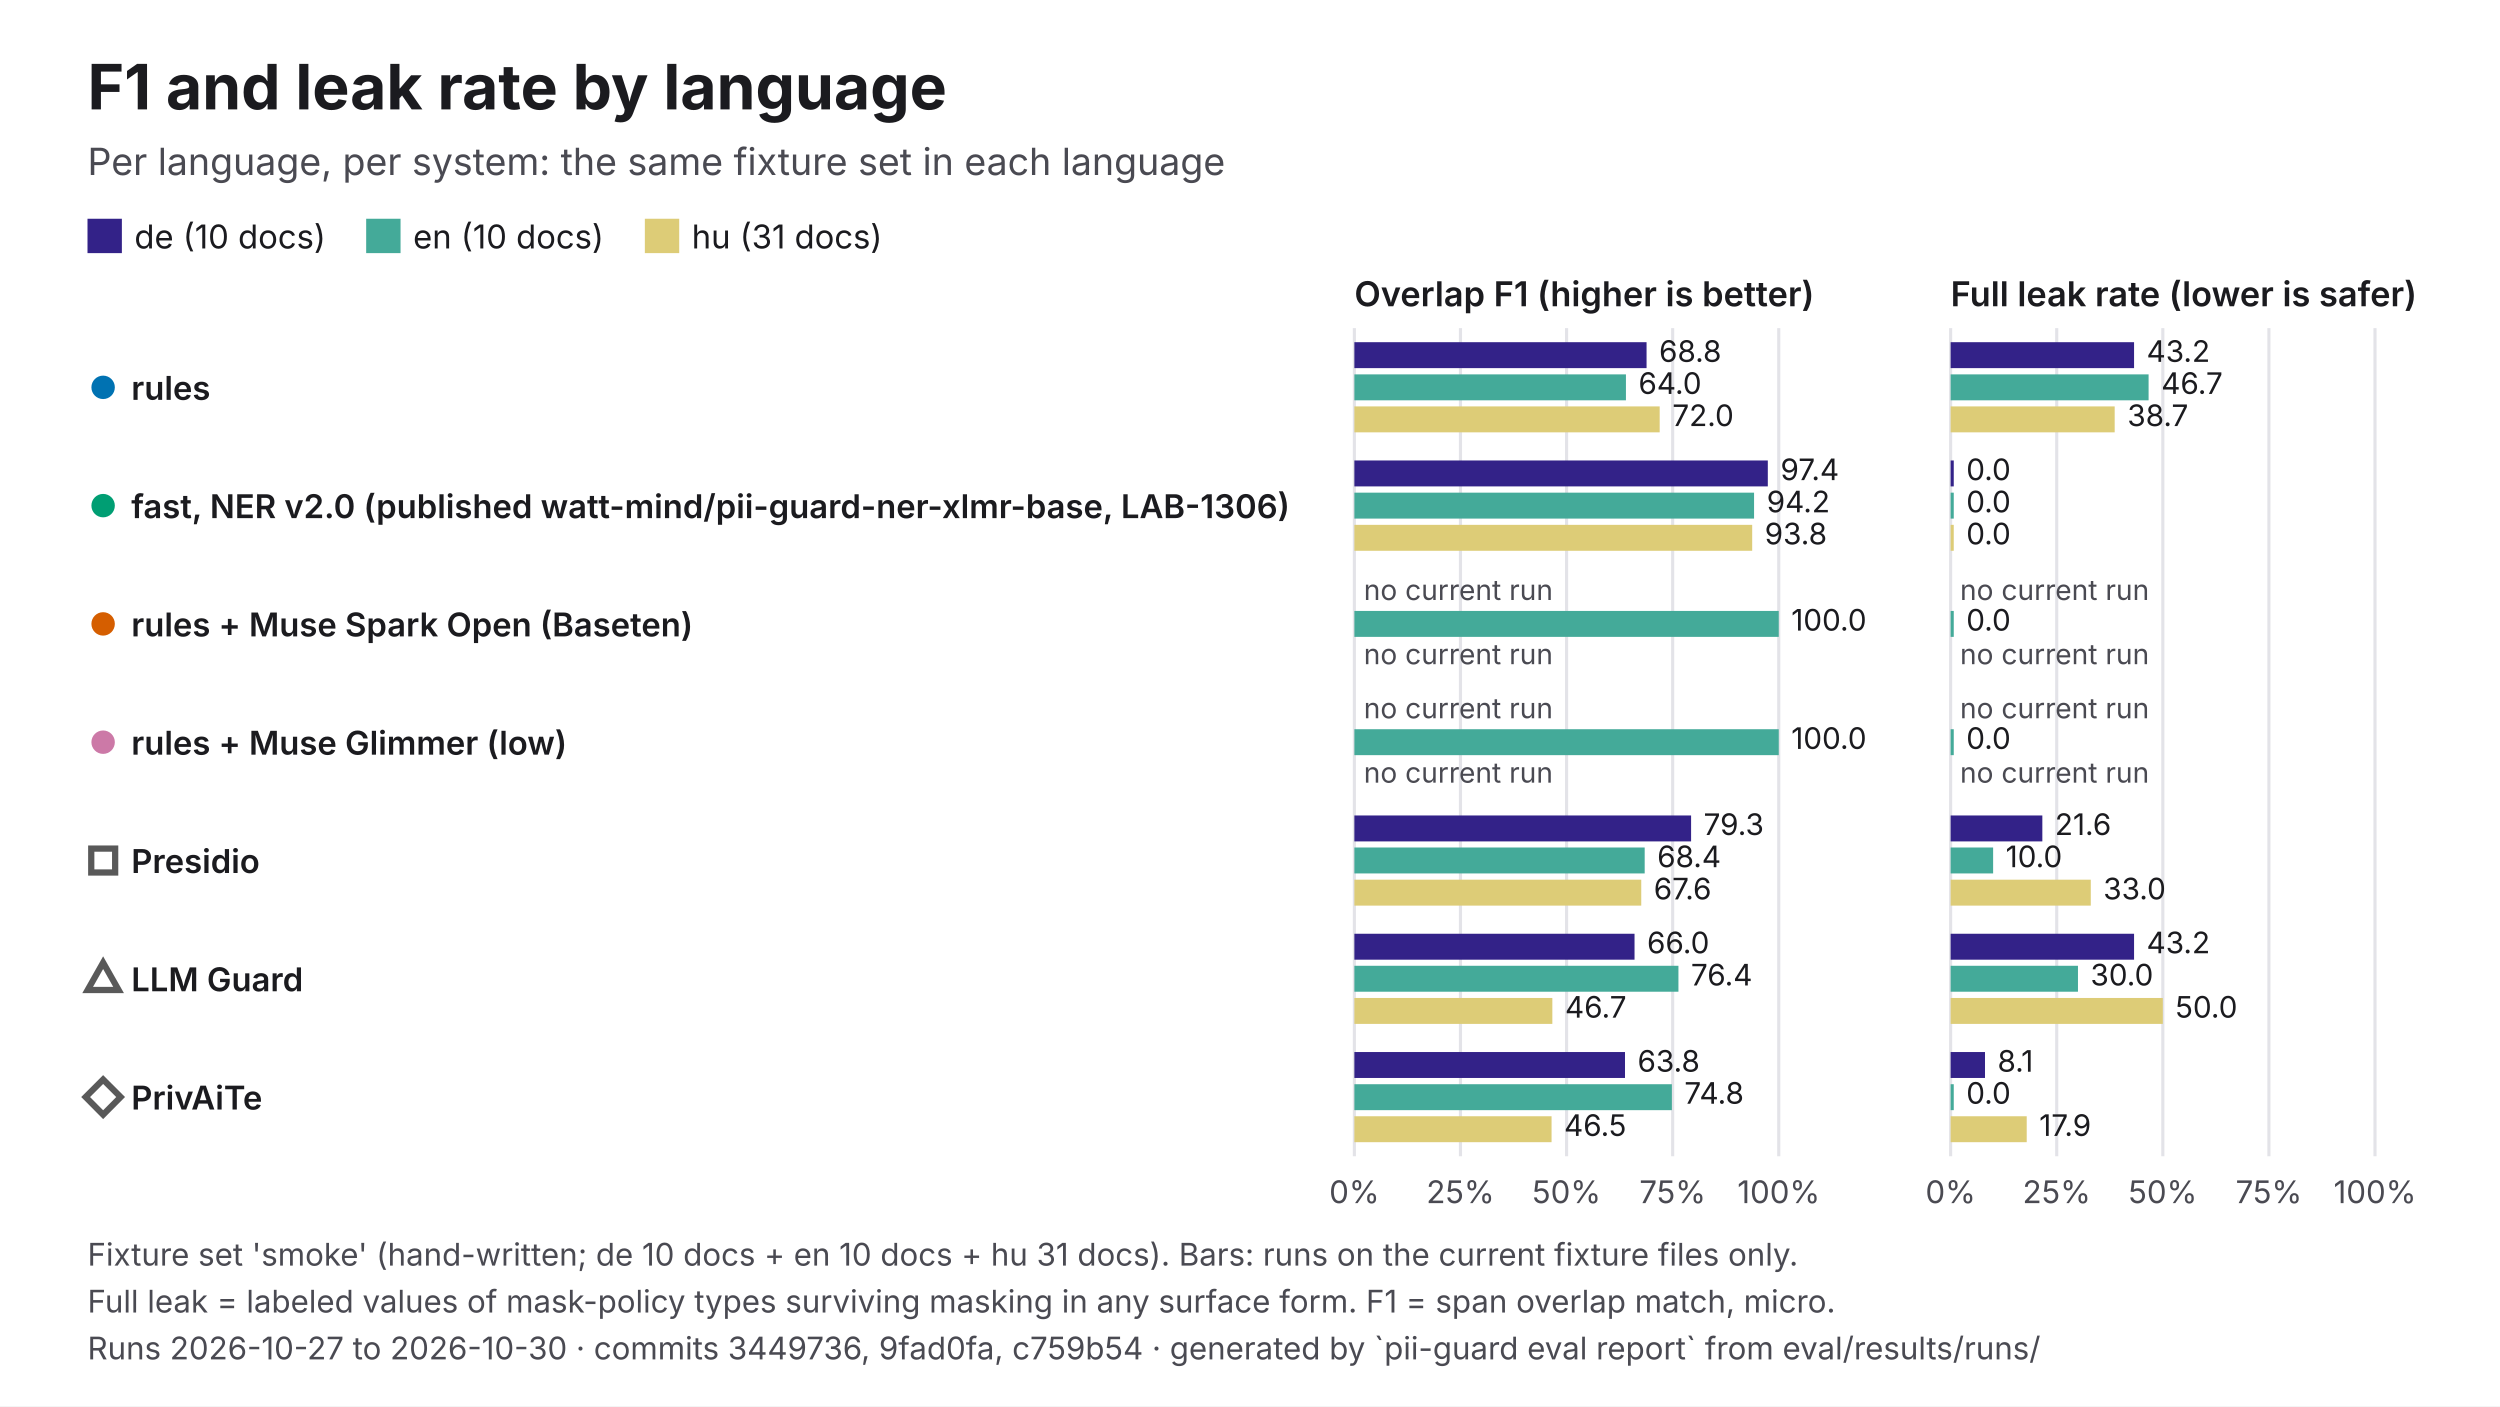
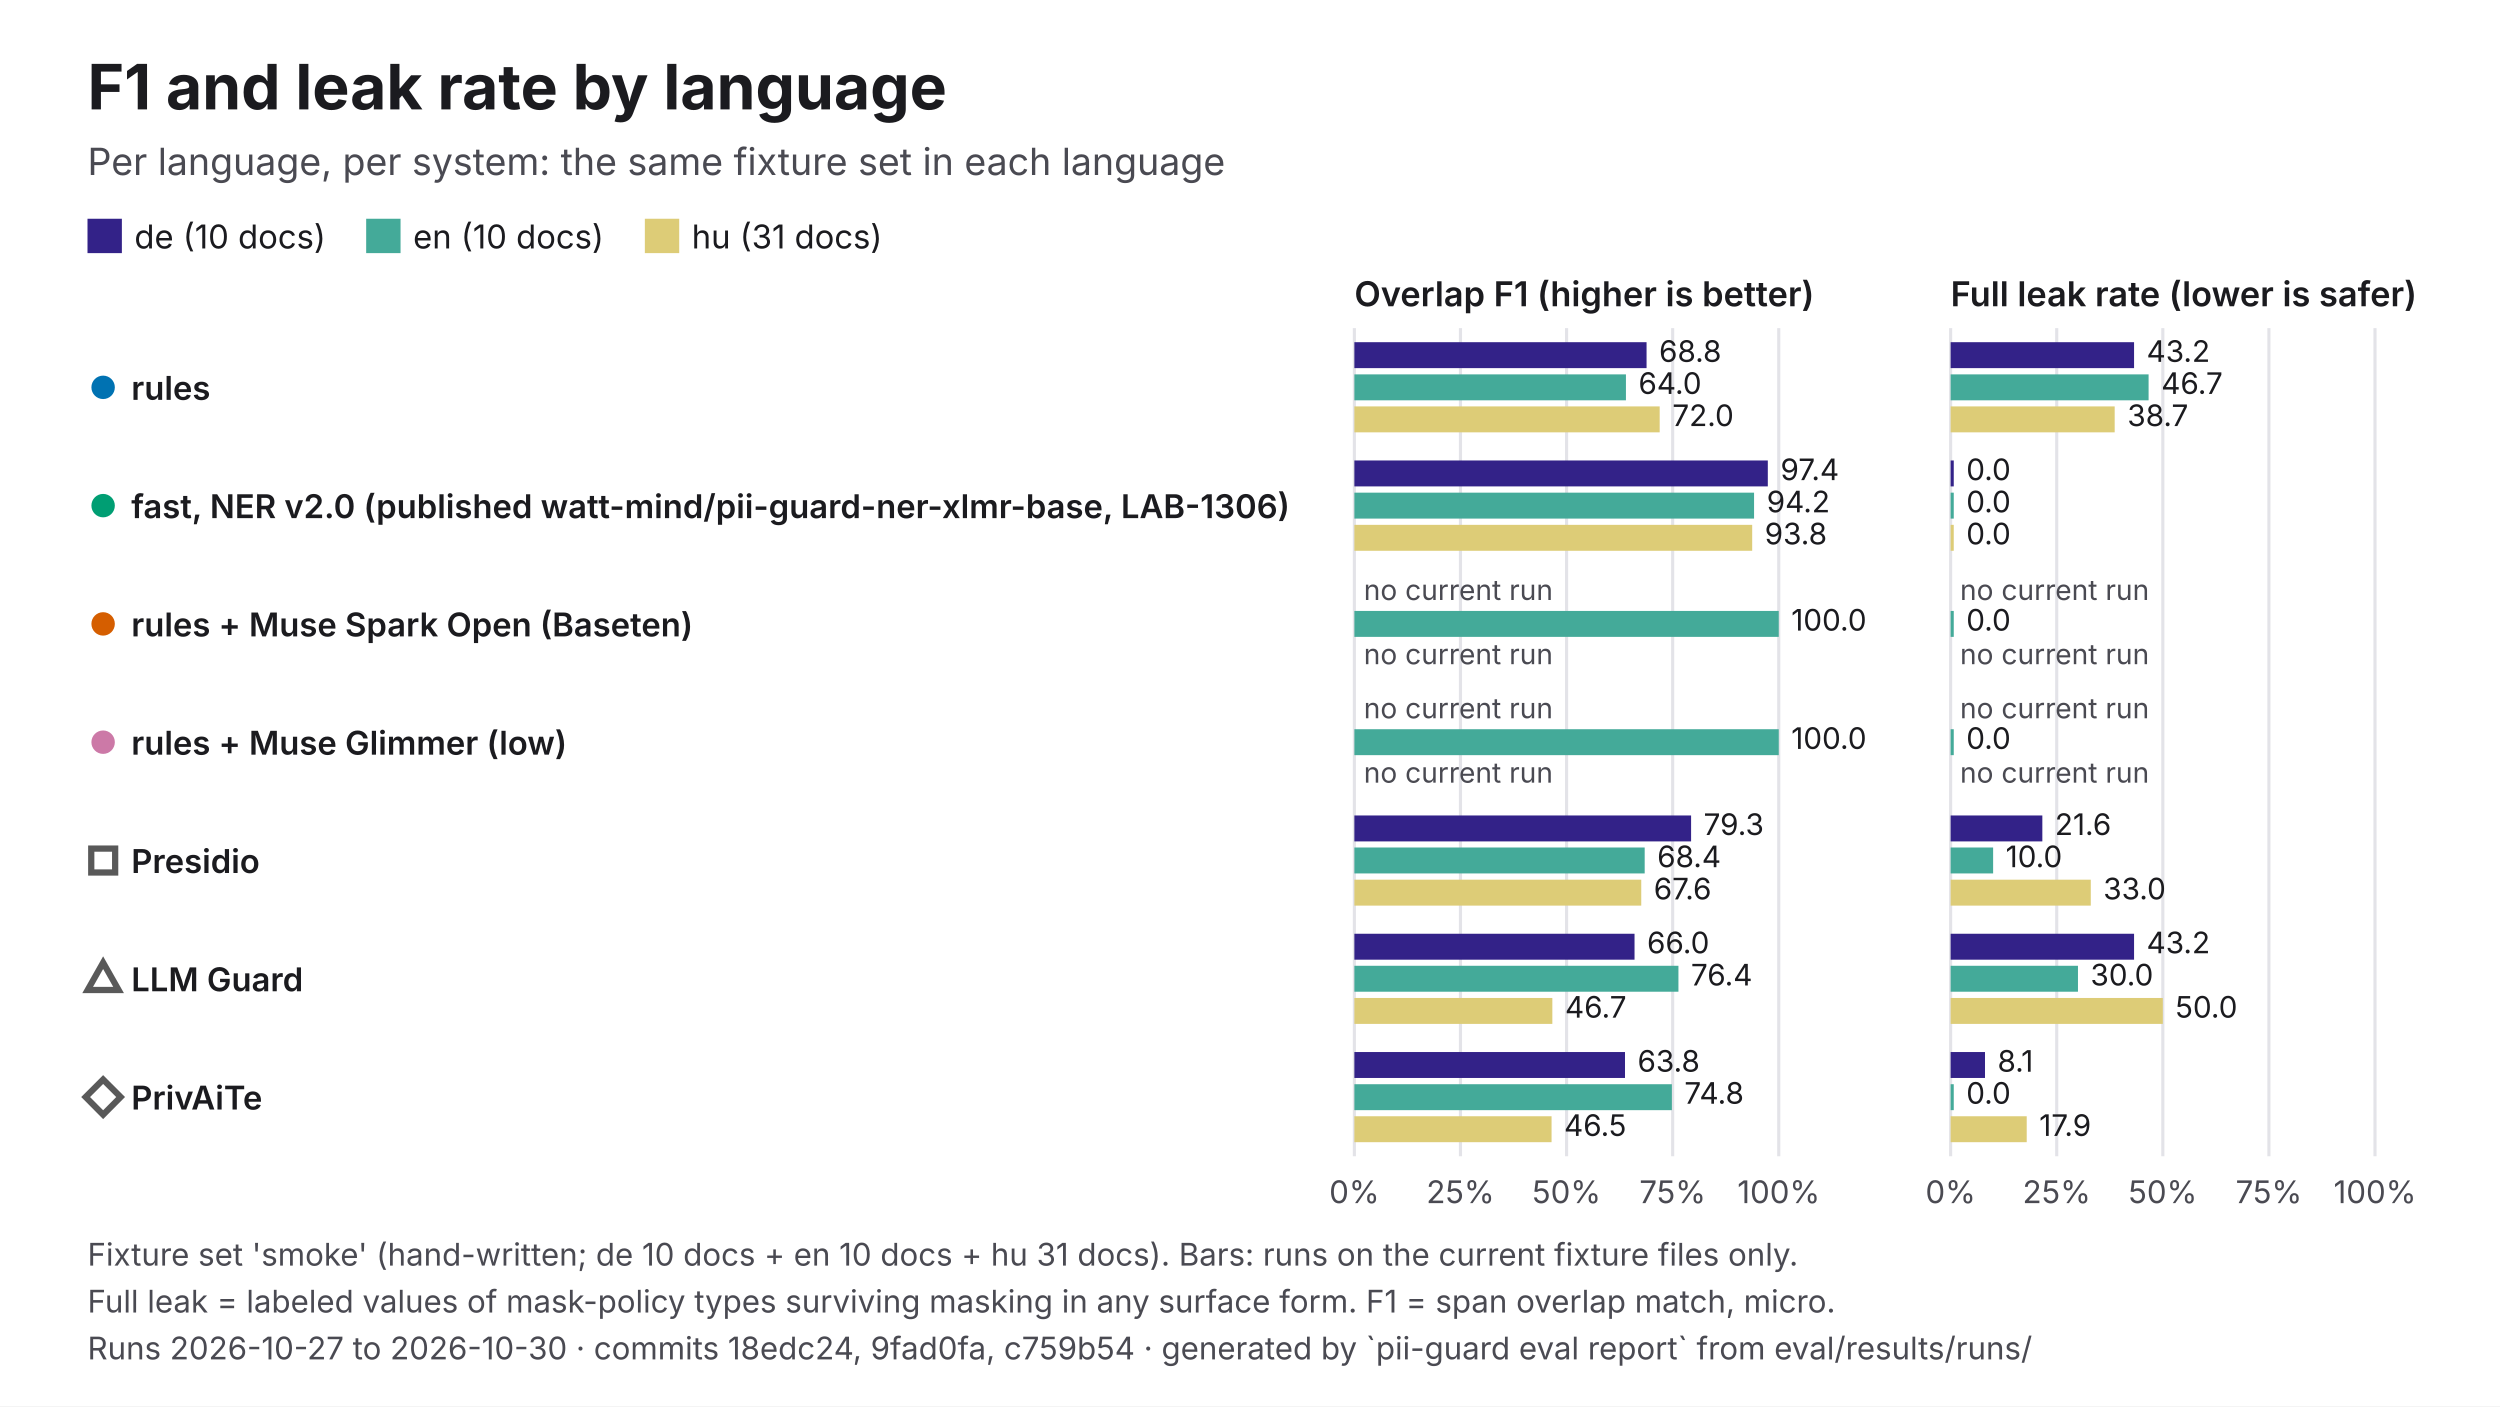
<svg xmlns="http://www.w3.org/2000/svg" viewBox="0 0 1600 900" width="1600" height="900" role="img" aria-labelledby="t d" font-family="Inter, 'Helvetica Neue', Helvetica, Arial, sans-serif">
  <rect width="1600" height="900" fill="#FFFFFF" />
  <text x="56" y="70" font-size="40" fill="#1B1B1F" font-weight="700">F1 and leak rate by language</text>
  <text x="56" y="112" font-size="24" fill="#4A4A52">Per language, per system: the same fixture set in each language</text>
  <rect x="56" y="140" width="22" height="22" fill="#332288" />
  <text x="86" y="159" font-size="21" fill="#1B1B1F">de (10 docs)</text>
  <rect x="234.35" y="140" width="22" height="22" fill="#44AA99" />
  <text x="264.4" y="159" font-size="21" fill="#1B1B1F">en (10 docs)</text>
  <rect x="412.7" y="140" width="22" height="22" fill="#DDCC77" />
  <text x="442.7" y="159" font-size="21" fill="#1B1B1F">hu (31 docs)</text>
  <text x="866.8" y="196" font-size="22" fill="#1B1B1F" font-weight="600">Overlap F1 (higher is better)</text>
  <line x1="866.8" y1="210" x2="866.8" y2="740" stroke="#E3E3E8" stroke-width="2" />
  <text x="866.8" y="770" font-size="20" fill="#4A4A52" text-anchor="middle">0%</text>
  <line x1="934.7" y1="210" x2="934.7" y2="740" stroke="#E3E3E8" stroke-width="2" />
  <text x="934.7" y="770" font-size="20" fill="#4A4A52" text-anchor="middle">25%</text>
  <line x1="1002.6" y1="210" x2="1002.6" y2="740" stroke="#E3E3E8" stroke-width="2" />
  <text x="1002.6" y="770" font-size="20" fill="#4A4A52" text-anchor="middle">50%</text>
  <line x1="1070.5" y1="210" x2="1070.5" y2="740" stroke="#E3E3E8" stroke-width="2" />
  <text x="1070.5" y="770" font-size="20" fill="#4A4A52" text-anchor="middle">75%</text>
  <line x1="1138.4" y1="210" x2="1138.4" y2="740" stroke="#E3E3E8" stroke-width="2" />
  <text x="1138.4" y="770" font-size="20" fill="#4A4A52" text-anchor="middle">100%</text>
  <text x="1248.4" y="196" font-size="22" fill="#1B1B1F" font-weight="600">Full leak rate (lower is safer)</text>
  <line x1="1248.4" y1="210" x2="1248.4" y2="740" stroke="#E3E3E8" stroke-width="2" />
  <text x="1248.4" y="770" font-size="20" fill="#4A4A52" text-anchor="middle">0%</text>
  <line x1="1316.3" y1="210" x2="1316.3" y2="740" stroke="#E3E3E8" stroke-width="2" />
  <text x="1316.3" y="770" font-size="20" fill="#4A4A52" text-anchor="middle">25%</text>
  <line x1="1384.2" y1="210" x2="1384.2" y2="740" stroke="#E3E3E8" stroke-width="2" />
  <text x="1384.2" y="770" font-size="20" fill="#4A4A52" text-anchor="middle">50%</text>
  <line x1="1452.1" y1="210" x2="1452.1" y2="740" stroke="#E3E3E8" stroke-width="2" />
  <text x="1452.1" y="770" font-size="20" fill="#4A4A52" text-anchor="middle">75%</text>
  <line x1="1520" y1="210" x2="1520" y2="740" stroke="#E3E3E8" stroke-width="2" />
  <text x="1520" y="770" font-size="20" fill="#4A4A52" text-anchor="middle">100%</text>
  <circle cx="66" cy="247.9" r="9" fill="#0072B2" stroke="#FFFFFF" stroke-width="3" />
  <text x="84" y="255.9" font-size="21" fill="#1B1B1F" font-weight="600">rules</text>
  <rect x="866.8" y="219" width="187" height="16.6" fill="#332288" />
  <text x="1061.8" y="231.6" font-size="19" fill="#1B1B1F">68.8</text>
  <rect x="1248.4" y="219" width="117.4" height="16.6" fill="#332288" />
  <text x="1373.8" y="231.6" font-size="19" fill="#1B1B1F">43.2</text>
  <rect x="866.8" y="239.6" width="173.8" height="16.6" fill="#44AA99" />
  <text x="1048.6" y="252.1" font-size="19" fill="#1B1B1F">64.0</text>
  <rect x="1248.4" y="239.6" width="126.7" height="16.6" fill="#44AA99" />
  <text x="1383.2" y="252.1" font-size="19" fill="#1B1B1F">46.7</text>
  <rect x="866.8" y="260.1" width="195.4" height="16.6" fill="#DDCC77" />
  <text x="1070.3" y="272.7" font-size="19" fill="#1B1B1F">72.0</text>
  <rect x="1248.4" y="260.1" width="105" height="16.6" fill="#DDCC77" />
  <text x="1361.5" y="272.7" font-size="19" fill="#1B1B1F">38.7</text>
  <circle cx="66" cy="323.6" r="9" fill="#009E73" stroke="#FFFFFF" stroke-width="3" />
  <text x="84" y="331.6" font-size="21" fill="#1B1B1F" font-weight="600">fast, NER v2.0 (published watt-mind/pii-guard-ner-xlmr-base, LAB-1306)</text>
  <rect x="866.8" y="294.7" width="264.6" height="16.6" fill="#332288" />
  <text x="1139.5" y="307.3" font-size="19" fill="#1B1B1F">97.4</text>
  <rect x="1248.4" y="294.7" width="2" height="16.6" fill="#332288" />
  <text x="1258.4" y="307.3" font-size="19" fill="#1B1B1F">0.0</text>
  <rect x="866.8" y="315.3" width="255.8" height="16.6" fill="#44AA99" />
  <text x="1130.7" y="327.9" font-size="19" fill="#1B1B1F">94.2</text>
  <rect x="1248.4" y="315.3" width="2" height="16.6" fill="#44AA99" />
  <text x="1258.4" y="327.9" font-size="19" fill="#1B1B1F">0.0</text>
  <rect x="866.8" y="335.9" width="254.6" height="16.6" fill="#DDCC77" />
  <text x="1129.4" y="348.4" font-size="19" fill="#1B1B1F">93.8</text>
  <rect x="1248.4" y="335.9" width="2" height="16.6" fill="#DDCC77" />
  <text x="1258.4" y="348.4" font-size="19" fill="#1B1B1F">0.0</text>
  <circle cx="66" cy="399.3" r="9" fill="#D55E00" stroke="#FFFFFF" stroke-width="3" />
  <text x="84" y="407.3" font-size="21" fill="#1B1B1F" font-weight="600">rules + Muse Spark Open (Baseten)</text>
  <text x="872.8" y="384" font-size="18" fill="#4A4A52">no current run</text>
  <text x="1254.4" y="384" font-size="18" fill="#4A4A52">no current run</text>
  <rect x="866.8" y="391" width="271.6" height="16.6" fill="#44AA99" />
  <text x="1146.4" y="403.6" font-size="19" fill="#1B1B1F">100.0</text>
  <rect x="1248.4" y="391" width="2" height="16.6" fill="#44AA99" />
  <text x="1258.4" y="403.6" font-size="19" fill="#1B1B1F">0.0</text>
  <text x="872.8" y="425.1" font-size="18" fill="#4A4A52">no current run</text>
  <text x="1254.4" y="425.1" font-size="18" fill="#4A4A52">no current run</text>
  <circle cx="66" cy="475" r="9" fill="#CC79A7" stroke="#FFFFFF" stroke-width="3" />
  <text x="84" y="483" font-size="21" fill="#1B1B1F" font-weight="600">rules + Muse Glimmer (low)</text>
  <text x="872.8" y="459.7" font-size="18" fill="#4A4A52">no current run</text>
  <text x="1254.4" y="459.7" font-size="18" fill="#4A4A52">no current run</text>
  <rect x="866.8" y="466.7" width="271.6" height="16.6" fill="#44AA99" />
  <text x="1146.4" y="479.3" font-size="19" fill="#1B1B1F">100.0</text>
  <rect x="1248.4" y="466.7" width="2" height="16.6" fill="#44AA99" />
  <text x="1258.4" y="479.3" font-size="19" fill="#1B1B1F">0.0</text>
  <text x="872.8" y="500.9" font-size="18" fill="#4A4A52">no current run</text>
  <text x="1254.4" y="500.9" font-size="18" fill="#4A4A52">no current run</text>
  <rect x="58.4" y="543.1" width="15.3" height="15.3" fill="#FFFFFF" stroke="#595959" stroke-width="4" />
  <text x="84" y="558.7" font-size="21" fill="#1B1B1F" font-weight="600">Presidio</text>
  <rect x="866.8" y="521.9" width="215.5" height="16.6" fill="#332288" />
  <text x="1090.3" y="534.4" font-size="19" fill="#1B1B1F">79.3</text>
  <rect x="1248.4" y="521.9" width="58.7" height="16.6" fill="#332288" />
  <text x="1315.1" y="534.4" font-size="19" fill="#1B1B1F">21.6</text>
  <rect x="866.8" y="542.4" width="185.8" height="16.6" fill="#44AA99" />
  <text x="1060.6" y="555" font-size="19" fill="#1B1B1F">68.4</text>
  <rect x="1248.4" y="542.4" width="27.2" height="16.6" fill="#44AA99" />
  <text x="1283.6" y="555" font-size="19" fill="#1B1B1F">10.0</text>
  <rect x="866.8" y="563" width="183.6" height="16.6" fill="#DDCC77" />
  <text x="1058.4" y="575.6" font-size="19" fill="#1B1B1F">67.6</text>
  <rect x="1248.4" y="563" width="89.7" height="16.6" fill="#DDCC77" />
  <text x="1346.1" y="575.6" font-size="19" fill="#1B1B1F">33.0</text>
  <polygon points="66,616.1 75.9,633.6 56.1,633.6" fill="#FFFFFF" stroke="#595959" stroke-width="4" />
  <text x="84" y="634.4" font-size="21" fill="#1B1B1F" font-weight="600">LLM Guard</text>
  <rect x="866.8" y="597.6" width="179.3" height="16.6" fill="#332288" />
  <text x="1054.1" y="610.1" font-size="19" fill="#1B1B1F">66.0</text>
  <rect x="1248.4" y="597.6" width="117.4" height="16.6" fill="#332288" />
  <text x="1373.8" y="610.1" font-size="19" fill="#1B1B1F">43.2</text>
  <rect x="866.8" y="618.1" width="207.4" height="16.6" fill="#44AA99" />
  <text x="1082.2" y="630.7" font-size="19" fill="#1B1B1F">76.4</text>
  <rect x="1248.4" y="618.1" width="81.5" height="16.6" fill="#44AA99" />
  <text x="1337.9" y="630.7" font-size="19" fill="#1B1B1F">30.0</text>
  <rect x="866.8" y="638.7" width="126.7" height="16.6" fill="#DDCC77" />
  <text x="1001.6" y="651.3" font-size="19" fill="#1B1B1F">46.7</text>
  <rect x="1248.4" y="638.7" width="135.8" height="16.6" fill="#DDCC77" />
  <text x="1392.2" y="651.3" font-size="19" fill="#1B1B1F">50.0</text>
  <polygon points="66,690.9 77.2,702.1 66,713.4 54.8,702.1" fill="#FFFFFF" stroke="#595959" stroke-width="4" />
  <text x="84" y="710.1" font-size="21" fill="#1B1B1F" font-weight="600">PrivAiTe</text>
  <rect x="866.8" y="673.3" width="173.2" height="16.6" fill="#332288" />
  <text x="1048" y="685.9" font-size="19" fill="#1B1B1F">63.8</text>
  <rect x="1248.4" y="673.3" width="22" height="16.6" fill="#332288" />
  <text x="1278.4" y="685.9" font-size="19" fill="#1B1B1F">8.1</text>
  <rect x="866.8" y="693.9" width="203.2" height="16.6" fill="#44AA99" />
  <text x="1078" y="706.4" font-size="19" fill="#1B1B1F">74.8</text>
  <rect x="1248.4" y="693.9" width="2" height="16.6" fill="#44AA99" />
  <text x="1258.4" y="706.4" font-size="19" fill="#1B1B1F">0.0</text>
  <rect x="866.8" y="714.4" width="126.2" height="16.6" fill="#DDCC77" />
  <text x="1001" y="727" font-size="19" fill="#1B1B1F">46.5</text>
  <rect x="1248.4" y="714.4" width="48.7" height="16.6" fill="#DDCC77" />
  <text x="1305.1" y="727" font-size="19" fill="#1B1B1F">17.9</text>
  <text x="56" y="810" font-size="20" fill="#4A4A52">Fixture set 'smoke' (hand-written; de 10 docs + en 10 docs + hu 31 docs). Bars: runs on the current fixture files only.</text>
  <text x="56" y="840" font-size="20" fill="#4A4A52">Full leak = labeled values of mask-policy types surviving masking in any surface form. F1 = span overlap match, micro.</text>
-   <text x="56" y="870" font-size="20" fill="#4A4A52">Runs 2026-10-27 to 2026-10-30 · commits 3449736, 9fad0fa, c759b54 · generated by `pii-guard eval report` from eval/results/runs/</text>
+   <text x="56" y="870" font-size="20" fill="#4A4A52">Runs 2026-10-27 to 2026-10-30 · commits 18edc24, 9fad0fa, c759b54 · generated by `pii-guard eval report` from eval/results/runs/</text>
</svg>
